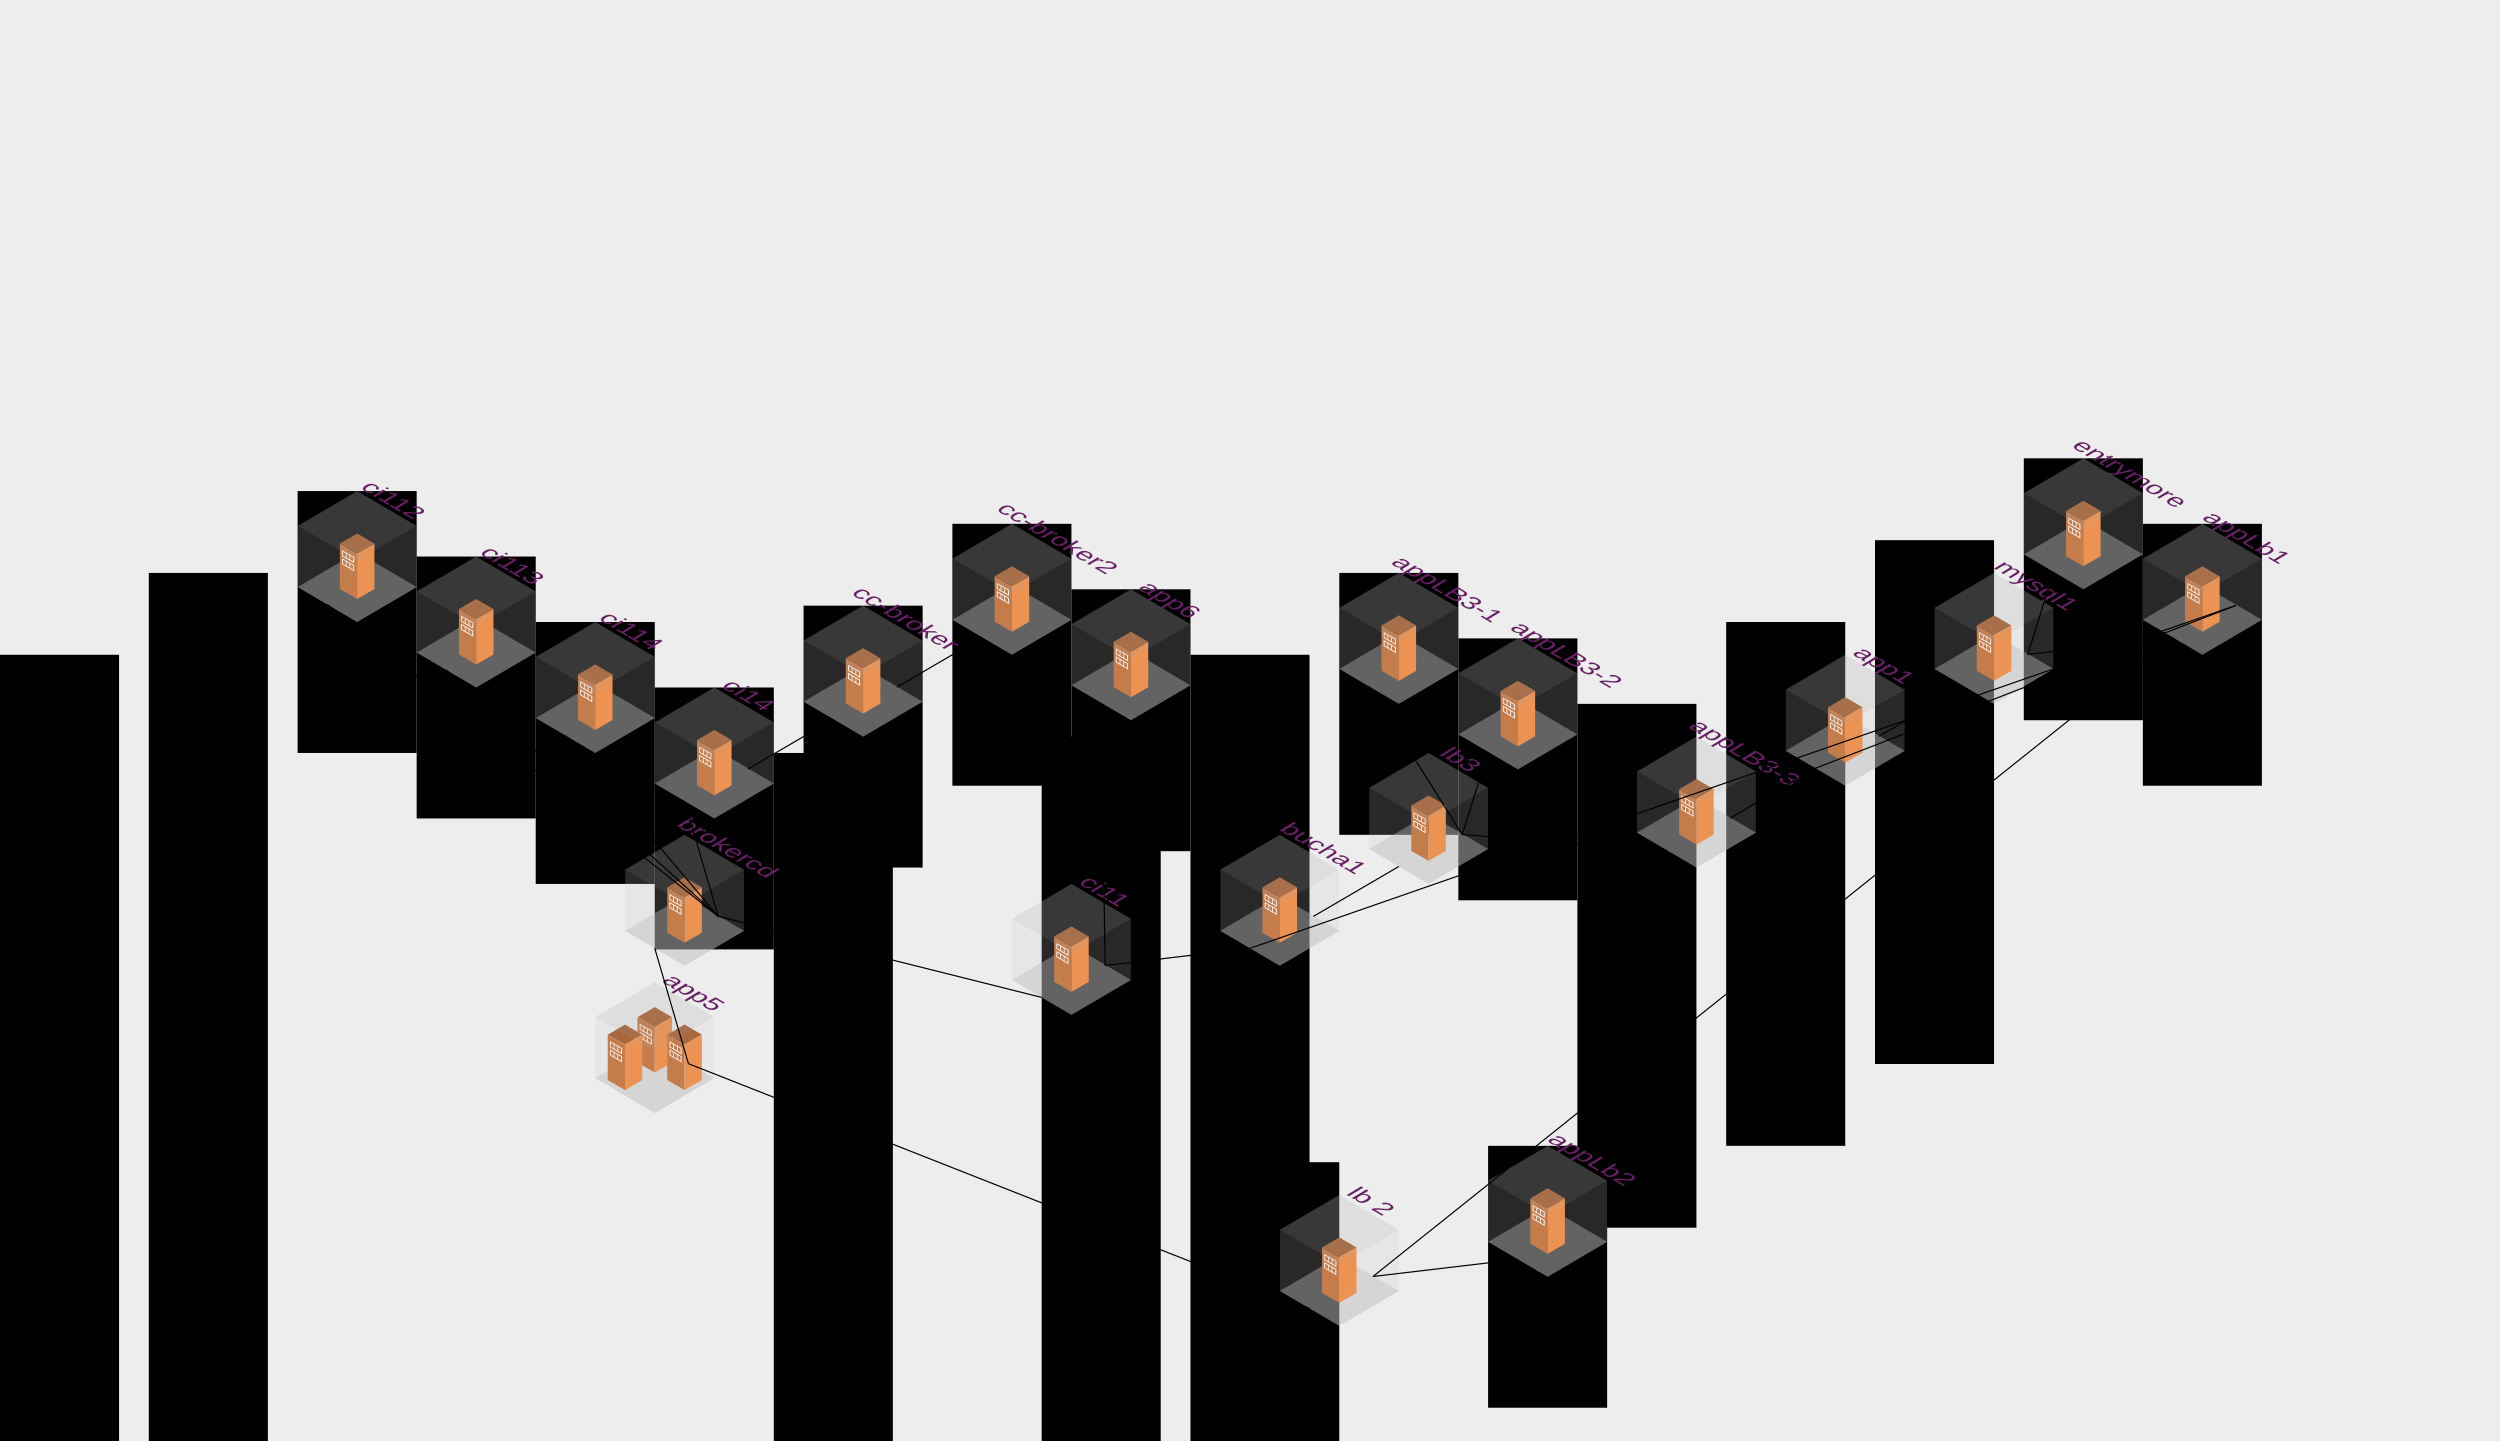
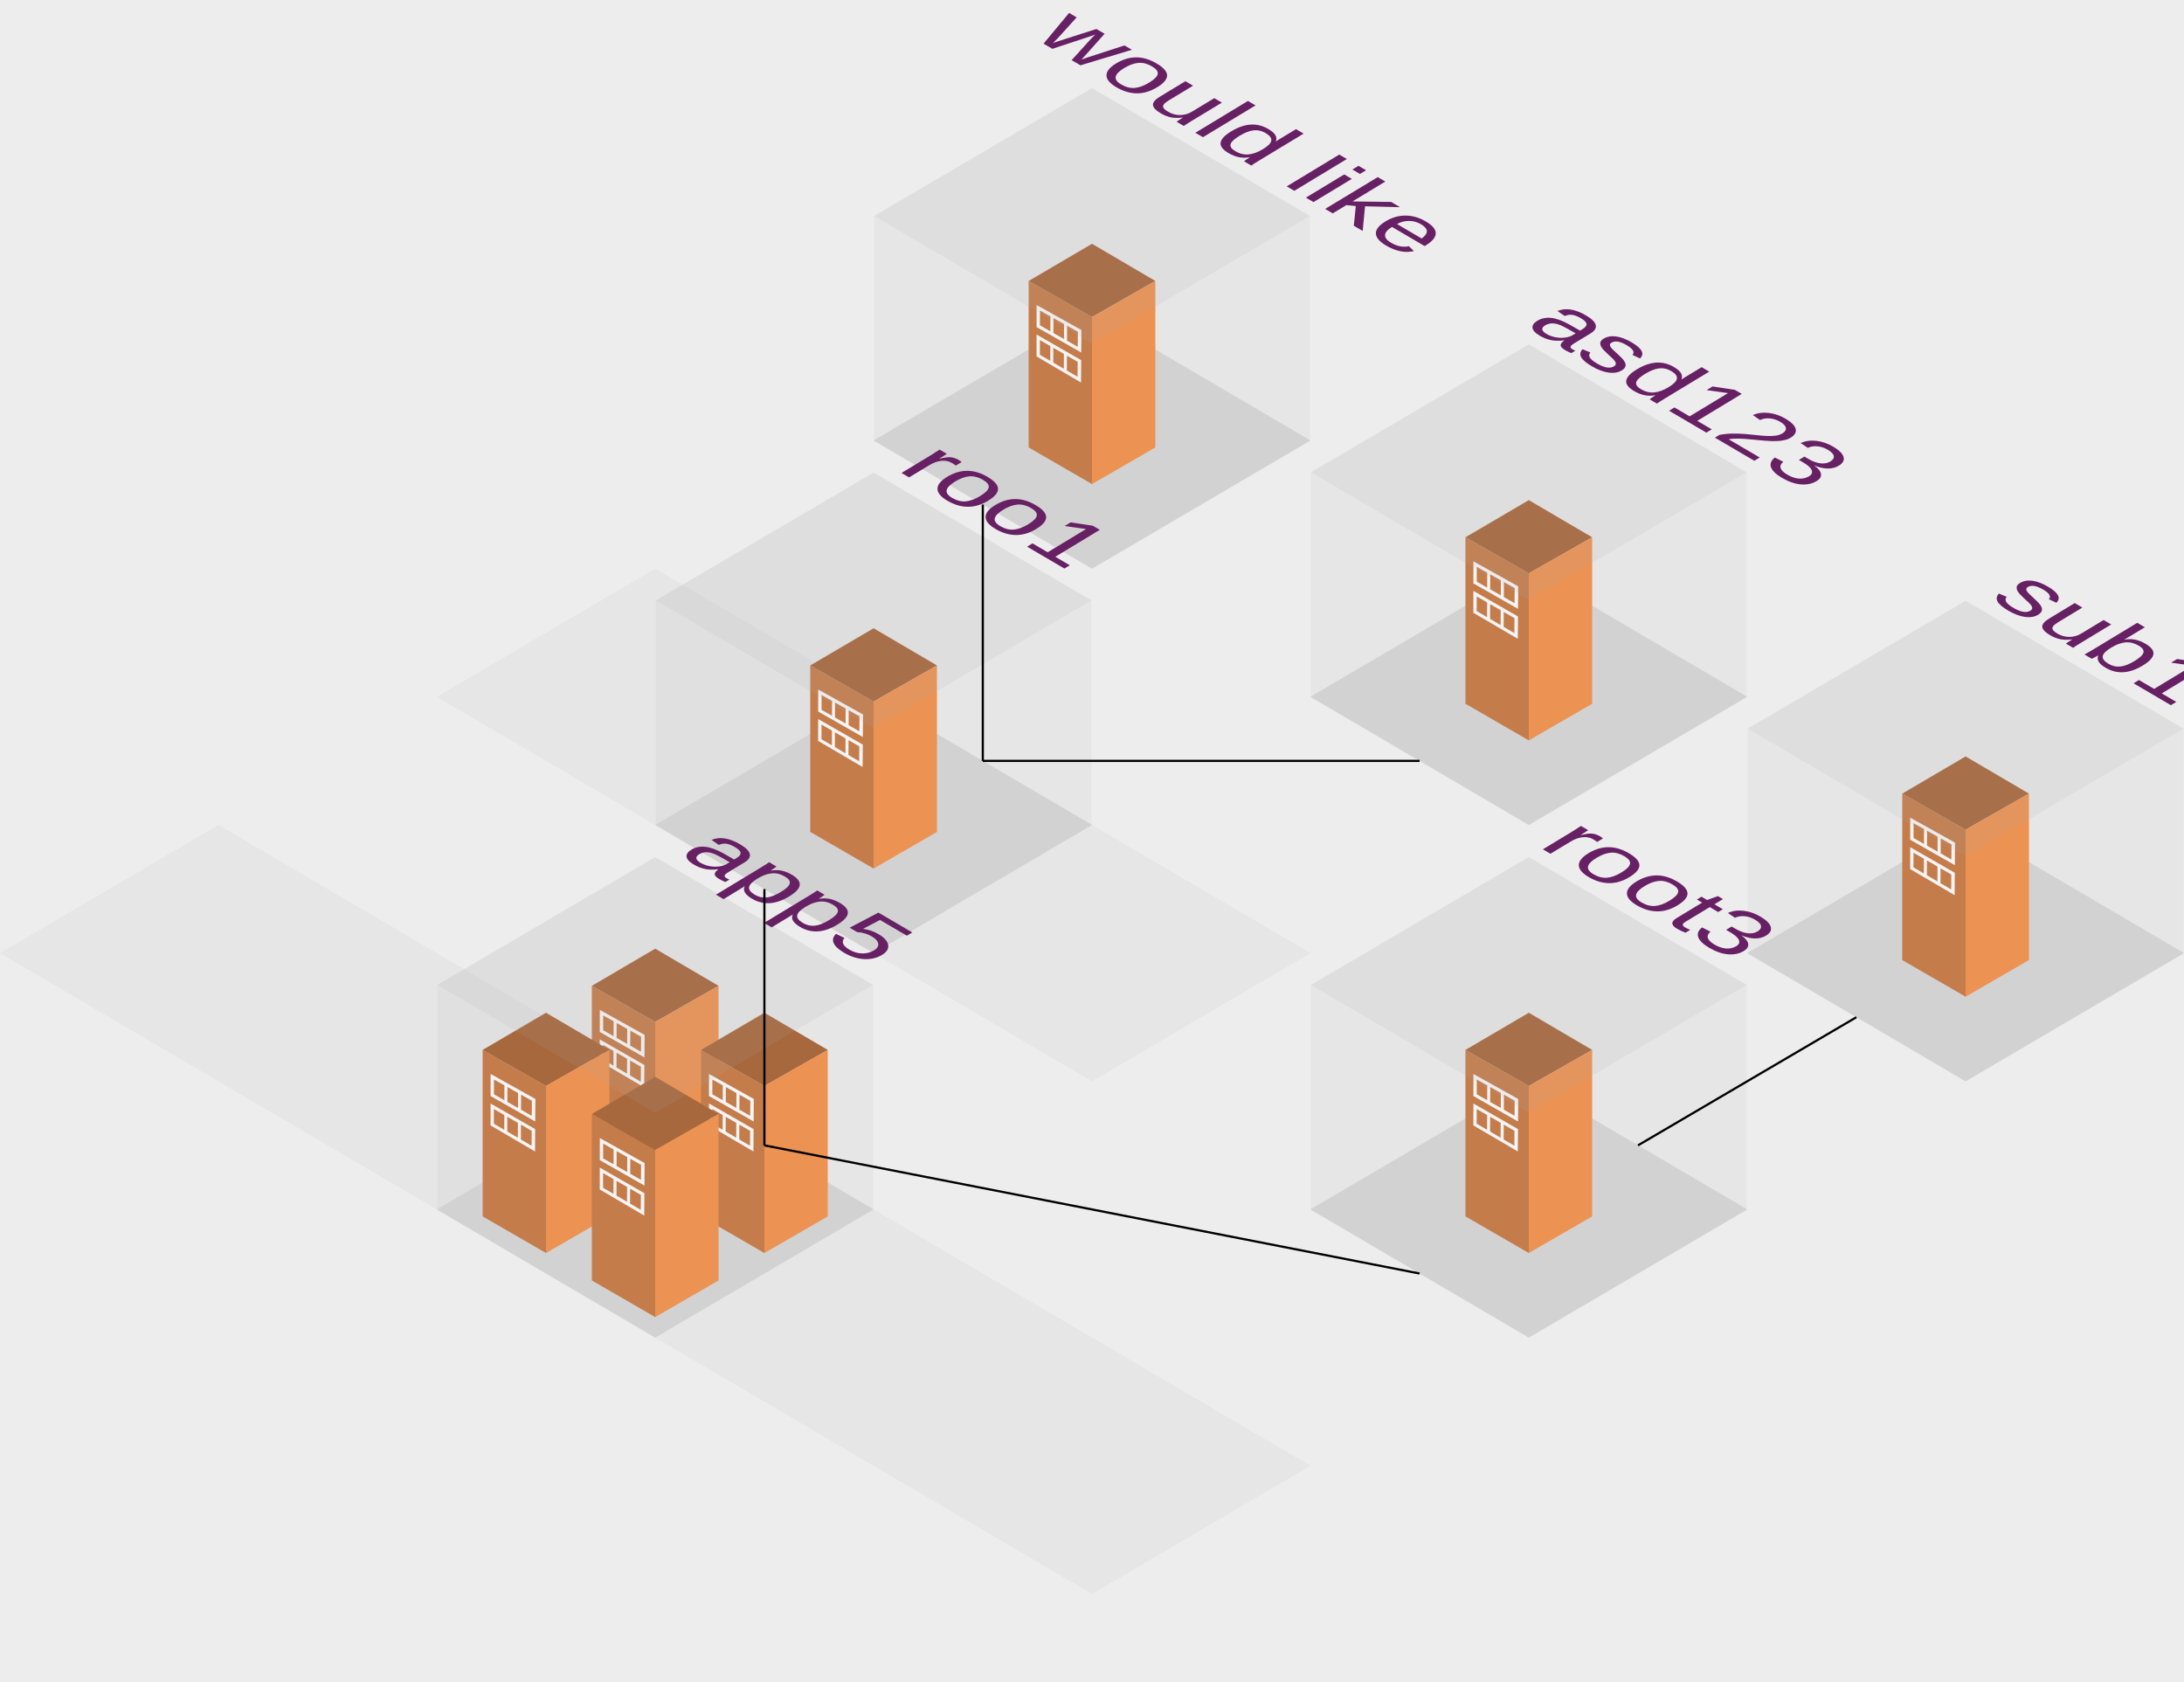
- <svg xmlns="http://www.w3.org/2000/svg" xmlns:xlink="http://www.w3.org/1999/xlink" baseProfile="full" height="1210" version="1.1" width="2100.0">
+ <svg xmlns="http://www.w3.org/2000/svg" xmlns:xlink="http://www.w3.org/1999/xlink" baseProfile="full" height="770" version="1.1" width="1000.0">
  <defs>
    <symbol id="grid.base" preserveAspectRatio="xMidYMax meet" viewBox="0,0,266.4,156.32">
      <polygon fill="#bababa" points="133.2,0 0,78.16 133.2,156.32 266.4,78.16" />
    </symbol>
    <style type="text/css">text{font-family:Arial, Helvetica, sans-serif; fill: #672064;}</style>
    <symbol id="applications.medium" preserveAspectRatio="xMidYMax meet" viewBox="0,0,266.4,505">
      <polygon class="dark" points="133.2,505 0,428 0,78.16 133.2,154 133.2,505" />
      <polygon class="darker" points="133.2,0 0,78.16 133.2,154 266.4,78.16 133.2,0" />
      <polygon class="light" points="133.2,505 266.4,428 266.4,78.16 133.2,154 133.2,505" />
      <path class="white" d="M16.8,128.73l-.08,46.34,93.88,53.51.34-47.35Zm28.89,55.16L23.74,171.42l.07-31.08,22,12.3Zm28.6,16.24L52,187.47l.12-31.29,22.33,12.5Zm29,16.49L80.7,203.77l.17-31.5L103.54,185Z" />
      <path class="white" d="M16.63,236.75l93.52,54.83.34-47L16.7,190.74Zm63.9-1.61,22.59,13-.22,31.42L80.36,266.4Zm-28.64-16.5,22.24,12.82L74,262.67l-22.21-13ZM23.68,202.39,45.59,215l-.11,31L23.62,233.25Z" />
    </symbol>
    <style type="text/css">.dark{fill:#c4692c;}.light{fill:#f58536;}.darker{fill:#a0501a;}.white{fill:#fff;}</style>
    <symbol id="boundaries_box.front" preserveAspectRatio="xMidYMax meet" viewBox="0,0,265.58,292.78">
      <polygon fill="#bababa" fill-opacity="0.3" points="132.79,0 0,77.92 132.79,155.84 265.58,77.92 132.79,0" />
      <polygon fill="#ccc" fill-opacity="0.2" points="132.79,155.84 132.79,292.78 0,214.86 0,77.92 132.79,155.84" />
      <polygon fill="#ccc" fill-opacity="0.2" points="265.58,77.92 265.58,214.86 132.79,292.78 132.79,155.84 265.58,77.92" />
    </symbol>
  </defs>
-   <rect fill="#ededed" height="1210" width="2100.0" x="0" y="0" />
-   <rect height="220" width="100" x="1700.0" y="385" />
-   <use fill-opacity="0.4" height="110" width="100" x="1700.0" xlink:href="#grid.base" y="385" />
-   <use height="55" width="34.0" x="1733.0" xlink:href="#applications.medium" y="420.639" />
-   <use height="110" width="100" x="1700.0" xlink:href="#boundaries_box.front" y="385" />
-   <text font-size="19.8" transform="translate(1700.0, 385) skewY(30.404) skewX(-40.0) translate(-1688.512, -418)" x="1700.0" y="385">entrymore</text>
-   <rect height="220" width="100" x="1800.0" y="440" />
-   <use fill-opacity="0.4" height="110" width="100" x="1800.0" xlink:href="#grid.base" y="440" />
-   <use height="55" width="34.0" x="1833.0" xlink:href="#applications.medium" y="475.639" />
-   <use height="110" width="100" x="1800.0" xlink:href="#boundaries_box.front" y="440" />
-   <text font-size="19.8" transform="translate(1800.0, 440) skewY(30.404) skewX(-40.0) translate(-1779.008, -473)" x="1800.0" y="440">appLb1</text>
-   <rect height="440" width="100" x="1575.0" y="453.75" />
-   <use fill-opacity="0.4" height="110" width="100" x="1625.0" xlink:href="#grid.base" y="481.25" />
-   <use height="55" width="34.0" x="1658.0" xlink:href="#applications.medium" y="516.889" />
-   <use height="110" width="100" x="1625.0" xlink:href="#boundaries_box.front" y="481.25" />
-   <text font-size="19.8" transform="translate(1625.0, 481.25) skewY(30.404) skewX(-40.0) translate(-1604.008, -514.25)" x="1625.0" y="481.25">mysql1</text>
-   <rect height="440" width="100" x="1450.0" y="522.5" />
-   <use fill-opacity="0.4" height="110" width="100" x="1500.0" xlink:href="#grid.base" y="550" />
-   <use height="55" width="34.0" x="1533.0" xlink:href="#applications.medium" y="585.639" />
-   <use height="110" width="100" x="1500.0" xlink:href="#boundaries_box.front" y="550" />
-   <text font-size="19.8" transform="translate(1500.0, 550) skewY(30.404) skewX(-40.0) translate(-1472.672, -583)" x="1500.0" y="550">app1</text>
-   <rect height="220" width="100" x="1125.0" y="481.25" />
-   <use fill-opacity="0.4" height="110" width="100" x="1125.0" xlink:href="#grid.base" y="481.25" />
-   <use height="55" width="34.0" x="1158.0" xlink:href="#applications.medium" y="516.889" />
-   <use height="110" width="100" x="1125.0" xlink:href="#boundaries_box.front" y="481.25" />
-   <text font-size="19.8" transform="translate(1125.0, 481.25) skewY(30.404) skewX(-40.0) translate(-1110.344, -514.25)" x="1125.0" y="481.25">appLB3-1</text>
-   <rect height="220" width="100" x="1225.0" y="536.25" />
-   <use fill-opacity="0.4" height="110" width="100" x="1225.0" xlink:href="#grid.base" y="536.25" />
-   <use height="55" width="34.0" x="1258.0" xlink:href="#applications.medium" y="571.889" />
-   <use height="110" width="100" x="1225.0" xlink:href="#boundaries_box.front" y="536.25" />
-   <text font-size="19.8" transform="translate(1225.0, 536.25) skewY(30.404) skewX(-40.0) translate(-1210.344, -569.25)" x="1225.0" y="536.25">appLB3-2</text>
-   <rect height="440" width="100" x="1325.0" y="591.25" />
-   <use fill-opacity="0.4" height="110" width="100" x="1375.0" xlink:href="#grid.base" y="618.75" />
-   <use height="55" width="34.0" x="1408.0" xlink:href="#applications.medium" y="654.389" />
-   <use height="110" width="100" x="1375.0" xlink:href="#boundaries_box.front" y="618.75" />
-   <text font-size="19.8" transform="translate(1375.0, 618.75) skewY(30.404) skewX(-40.0) translate(-1360.344, -651.75)" x="1375.0" y="618.75">appLB3-3</text>
-   <rect height="220" width="100" x="800.0" y="440" />
-   <use fill-opacity="0.4" height="110" width="100" x="800.0" xlink:href="#grid.base" y="440" />
-   <use height="55" width="34.0" x="833.0" xlink:href="#applications.medium" y="475.639" />
-   <use height="110" width="100" x="800.0" xlink:href="#boundaries_box.front" y="440" />
-   <text font-size="19.8" transform="translate(800.0, 440) skewY(30.404) skewX(-40.0) translate(-791.68, -473)" x="800.0" y="440">cc-broker2</text>
-   <rect height="220" width="100" x="900.0" y="495" />
-   <use fill-opacity="0.4" height="110" width="100" x="900.0" xlink:href="#grid.base" y="495" />
-   <use height="55" width="34.0" x="933.0" xlink:href="#applications.medium" y="530.639" />
-   <use height="110" width="100" x="900.0" xlink:href="#boundaries_box.front" y="495" />
-   <text font-size="19.8" transform="translate(900.0, 495) skewY(30.404) skewX(-40.0) translate(-872.672, -528)" x="900.0" y="495">app6</text>
-   <rect height="880" width="100" x="1000.0" y="550" />
-   <use fill-opacity="0.4" height="110" width="100" x="1150.0" xlink:href="#grid.base" y="632.5" />
-   <use height="55" width="34.0" x="1183.0" xlink:href="#applications.medium" y="668.139" />
-   <use height="110" width="100" x="1150.0" xlink:href="#boundaries_box.front" y="632.5" />
-   <text font-size="19.8" transform="translate(1150.0, 632.5) skewY(30.404) skewX(-40.0) translate(-1119.504, -665.5)" x="1150.0" y="632.5">lb3</text>
-   <rect height="220" width="100" x="675.0" y="508.75" />
-   <use fill-opacity="0.4" height="110" width="100" x="675.0" xlink:href="#grid.base" y="508.75" />
-   <use height="55" width="34.0" x="708.0" xlink:href="#applications.medium" y="544.389" />
-   <use height="110" width="100" x="675.0" xlink:href="#boundaries_box.front" y="508.75" />
-   <text font-size="19.8" transform="translate(675.0, 508.75) skewY(30.404) skewX(-40.0) translate(-663.512, -541.75)" x="675.0" y="508.75">cc-broker</text>
-   <rect height="880" width="100" x="875.0" y="618.75" />
-   <use fill-opacity="0.4" height="110" width="100" x="1025.0" xlink:href="#grid.base" y="701.25" />
-   <use height="55" width="34.0" x="1058.0" xlink:href="#applications.medium" y="736.889" />
-   <use height="110" width="100" x="1025.0" xlink:href="#boundaries_box.front" y="701.25" />
-   <text font-size="19.8" transform="translate(1025.0, 701.25) skewY(30.404) skewX(-40.0) translate(-1004.008, -734.25)" x="1025.0" y="701.25">bucha1</text>
-   <rect height="220" width="100" x="250.0" y="412.5" />
-   <use fill-opacity="0.4" height="110" width="100" x="250.0" xlink:href="#grid.base" y="412.5" />
-   <use height="55" width="34.0" x="283.0" xlink:href="#applications.medium" y="448.139" />
-   <use height="110" width="100" x="250.0" xlink:href="#boundaries_box.front" y="412.5" />
-   <text font-size="19.8" transform="translate(250.0, 412.5) skewY(30.404) skewX(-40.0) translate(-225.84, -445.5)" x="250.0" y="412.5">ci112</text>
-   <rect height="220" width="100" x="350.0" y="467.5" />
-   <use fill-opacity="0.4" height="110" width="100" x="350.0" xlink:href="#grid.base" y="467.5" />
-   <use height="55" width="34.0" x="383.0" xlink:href="#applications.medium" y="503.139" />
-   <use height="110" width="100" x="350.0" xlink:href="#boundaries_box.front" y="467.5" />
-   <text font-size="19.8" transform="translate(350.0, 467.5) skewY(30.404) skewX(-40.0) translate(-325.84, -500.5)" x="350.0" y="467.5">ci113</text>
-   <rect height="220" width="100" x="450.0" y="522.5" />
-   <use fill-opacity="0.4" height="110" width="100" x="450.0" xlink:href="#grid.base" y="522.5" />
-   <use height="55" width="34.0" x="483.0" xlink:href="#applications.medium" y="558.139" />
-   <use height="110" width="100" x="450.0" xlink:href="#boundaries_box.front" y="522.5" />
-   <text font-size="19.8" transform="translate(450.0, 522.5) skewY(30.404) skewX(-40.0) translate(-425.84, -555.5)" x="450.0" y="522.5">ci114</text>
-   <rect height="220" width="100" x="550.0" y="577.5" />
-   <use fill-opacity="0.4" height="110" width="100" x="550.0" xlink:href="#grid.base" y="577.5" />
-   <use height="55" width="34.0" x="583.0" xlink:href="#applications.medium" y="613.139" />
-   <use height="110" width="100" x="550.0" xlink:href="#boundaries_box.front" y="577.5" />
-   <text font-size="19.8" transform="translate(550.0, 577.5) skewY(30.404) skewX(-40.0) translate(-522.672, -610.5)" x="550.0" y="577.5">ci14</text>
-   <rect height="1100" width="100" x="650.0" y="632.5" />
-   <use fill-opacity="0.4" height="110" width="100" x="850.0" xlink:href="#grid.base" y="742.5" />
-   <use height="55" width="34.0" x="883.0" xlink:href="#applications.medium" y="778.139" />
-   <use height="110" width="100" x="850.0" xlink:href="#boundaries_box.front" y="742.5" />
-   <text font-size="19.8" transform="translate(850.0, 742.5) skewY(30.404) skewX(-40.0) translate(-822.672, -775.5)" x="850.0" y="742.5">ci11</text>
-   <rect height="220" width="100" x="1250.0" y="962.5" />
-   <use fill-opacity="0.4" height="110" width="100" x="1250.0" xlink:href="#grid.base" y="962.5" />
-   <use height="55" width="34.0" x="1283.0" xlink:href="#applications.medium" y="998.139" />
-   <use height="110" width="100" x="1250.0" xlink:href="#boundaries_box.front" y="962.5" />
-   <text font-size="19.8" transform="translate(1250.0, 962.5) skewY(30.404) skewX(-40.0) translate(-1229.008, -995.5)" x="1250.0" y="962.5">appLb2</text>
-   <rect height="1980" width="100" x="125.0" y="481.25" />
-   <use fill-opacity="0.4" height="110" width="100" x="525.0" xlink:href="#grid.base" y="701.25" />
-   <use height="55" width="34.0" x="558.0" xlink:href="#applications.medium" y="736.889" />
-   <use height="110" width="100" x="525.0" xlink:href="#boundaries_box.front" y="701.25" />
-   <text font-size="19.8" transform="translate(525.0, 701.25) skewY(30.404) skewX(-40.0) translate(-510.344, -734.25)" x="525.0" y="701.25">brokercd</text>
-   <rect height="440" width="100" x="1025.0" y="976.25" />
-   <use fill-opacity="0.4" height="110" width="100" x="1075.0" xlink:href="#grid.base" y="1003.75" />
-   <use height="55" width="34.0" x="1108.0" xlink:href="#applications.medium" y="1039.389" />
-   <use height="110" width="100" x="1075.0" xlink:href="#boundaries_box.front" y="1003.75" />
-   <text font-size="19.8" transform="translate(1075.0, 1003.75) skewY(30.404) skewX(-40.0) translate(-1047.672, -1036.75)" x="1075.0" y="1003.75">lb 2</text>
-   <rect height="2420" width="100" x="0.0" y="550" />
-   <use fill-opacity="0.4" height="110" width="100" x="500.0" xlink:href="#grid.base" y="825" />
-   <use height="55" width="34.0" x="533.0" xlink:href="#applications.medium" y="845.972" />
-   <use height="55" width="34.0" x="558.0" xlink:href="#applications.medium" y="860.639" />
-   <use height="55" width="34.0" x="508.0" xlink:href="#applications.medium" y="860.639" />
-   <use height="110" width="100" x="500.0" xlink:href="#boundaries_box.front" y="825" />
-   <text font-size="19.8" transform="translate(500.0, 825) skewY(30.404) skewX(-40.0) translate(-472.672, -858)" x="500.0" y="825">app5</text>
-   <line fill="rgb(0,0,0)" stroke="black" stroke-width="1" x1="578.3" x2="1100.0" y1="893.498" y2="1099.083" />
-   <line fill="rgb(0,0,0)" stroke="black" stroke-width="1" x1="578.3" x2="550.0" y1="893.498" y2="796.583" />
-   <line fill="rgb(0,0,0)" stroke="black" stroke-width="1" x1="1703.3" x2="1825.0" y1="549.748" y2="535.333" />
-   <line fill="rgb(0,0,0)" stroke="black" stroke-width="1" x1="1703.3" x2="1725.0" y1="549.748" y2="480.333" />
-   <line fill="rgb(0,0,0)" stroke="black" stroke-width="1" x1="1878.3" x2="1525.0" y1="508.498" y2="645.333" />
-   <line fill="rgb(0,0,0)" stroke="black" stroke-width="1" x1="1878.3" x2="1050.0" y1="508.498" y2="796.583" />
-   <line fill="rgb(0,0,0)" stroke="black" stroke-width="1" x1="1153.3" x2="1825.0" y1="1072.248" y2="535.333" />
-   <line fill="rgb(0,0,0)" stroke="black" stroke-width="1" x1="1153.3" x2="1275.0" y1="1072.248" y2="1057.833" />
-   <line fill="rgb(0,0,0)" stroke="black" stroke-width="1" x1="1578.3" x2="1650.0" y1="618.498" y2="576.583" />
-   <line fill="rgb(0,0,0)" stroke="black" stroke-width="1" x1="1228.3" x2="1150.0" y1="700.998" y2="576.583" />
-   <line fill="rgb(0,0,0)" stroke="black" stroke-width="1" x1="1228.3" x2="1250.0" y1="700.998" y2="631.583" />
-   <line fill="rgb(0,0,0)" stroke="black" stroke-width="1" x1="1228.3" x2="1400.0" y1="700.998" y2="714.083" />
-   <line fill="rgb(0,0,0)" stroke="black" stroke-width="1" x1="1453.3" x2="1525.0" y1="687.248" y2="645.333" />
-   <line fill="rgb(0,0,0)" stroke="black" stroke-width="1" x1="1103.3" x2="1175.0" y1="769.748" y2="727.833" />
-   <line fill="rgb(0,0,0)" stroke="black" stroke-width="1" x1="753.3" x2="825.0" y1="577.248" y2="535.333" />
-   <line fill="rgb(0,0,0)" stroke="black" stroke-width="1" x1="928.3" x2="925.0" y1="810.998" y2="590.333" />
-   <line fill="rgb(0,0,0)" stroke="black" stroke-width="1" x1="928.3" x2="1050.0" y1="810.998" y2="796.583" />
-   <line fill="rgb(0,0,0)" stroke="black" stroke-width="1" x1="603.3" x2="475.0" y1="769.748" y2="617.833" />
-   <line fill="rgb(0,0,0)" stroke="black" stroke-width="1" x1="603.3" x2="275.0" y1="769.748" y2="507.833" />
-   <line fill="rgb(0,0,0)" stroke="black" stroke-width="1" x1="603.3" x2="375.0" y1="769.748" y2="562.833" />
-   <line fill="rgb(0,0,0)" stroke="black" stroke-width="1" x1="603.3" x2="875.0" y1="769.748" y2="837.833" />
-   <line fill="rgb(0,0,0)" stroke="black" stroke-width="1" x1="603.3" x2="575.0" y1="769.748" y2="672.833" />
-   <line fill="rgb(0,0,0)" stroke="black" stroke-width="1" x1="628.3" x2="700.0" y1="645.998" y2="604.083" />
+   <rect fill="#ededed" height="770" width="1000.0" x="0" y="0" />
+   <polyline fill="#ccc" fill-opacity="0.2" points="400.0,201.652 500.0,142.982 600.0,201.652 500.0,260.321" />
+   <use fill-opacity="0.4" height="220" width="200" x="400.0" xlink:href="#grid.base" y="40.321" />
+   <use height="110" width="68.0" x="466.0" xlink:href="#applications.medium" y="111.599" />
+   <use height="220" width="200" x="400.0" xlink:href="#boundaries_box.front" y="40.321" />
+   <text font-size="39.6" transform="translate(400.0, 40.32139) skewY(30.404) skewX(-40.0) translate(-383.36, -106.3214)" x="400.0" y="40.321">would like</text>
+   <polyline fill="#ccc" fill-opacity="0.2" points="600.0,318.991 700.0,260.321 800.0,318.991 700.0,377.661" />
+   <use fill-opacity="0.4" height="220" width="200" x="600.0" xlink:href="#grid.base" y="157.661" />
+   <use height="110" width="68.0" x="666.0" xlink:href="#applications.medium" y="228.939" />
+   <use height="220" width="200" x="600.0" xlink:href="#boundaries_box.front" y="157.661" />
+   <text font-size="39.6" transform="translate(600.0, 157.6607) skewY(30.404) skewX(-40.0) translate(-558.016, -223.6607)" x="600.0" y="157.661">asd123</text>
+   <polyline fill="#ccc" fill-opacity="0.2" points="800.0,436.33 900.0,377.661 1000.0,436.33 900.0,495.0" />
+   <use fill-opacity="0.4" height="220" width="200" x="800.0" xlink:href="#grid.base" y="275.0" />
+   <use height="110" width="68.0" x="866.0" xlink:href="#applications.medium" y="346.278" />
+   <use height="220" width="200" x="800.0" xlink:href="#boundaries_box.front" y="275.0" />
+   <text font-size="39.6" transform="translate(800.0, 275.0) skewY(30.404) skewX(-40.0) translate(-745.344, -341.0)" x="800.0" y="275.0">sub1</text>
+   <polyline fill="#ccc" fill-opacity="0.2" points="200.0,318.991 300.0,260.321 600.0,436.33 500.0,495" />
+   <use fill-opacity="0.4" height="220" width="200" x="300.0" xlink:href="#grid.base" y="216.33" />
+   <use height="110" width="68.0" x="366.0" xlink:href="#applications.medium" y="287.608" />
+   <use height="220" width="200" x="300.0" xlink:href="#boundaries_box.front" y="216.33" />
+   <text font-size="39.6" transform="translate(300.0, 216.3303) skewY(30.404) skewX(-40.0) translate(-245.344, -282.3303)" x="300.0" y="216.33">roo1</text>
+   <polyline fill="#ccc" fill-opacity="0.2" points="600.0,553.67 700.0,495 800.0,553.67 700.0,612.339" />
+   <use fill-opacity="0.4" height="220" width="200" x="600.0" xlink:href="#grid.base" y="392.339" />
+   <use height="110" width="68.0" x="666.0" xlink:href="#applications.medium" y="463.617" />
+   <use height="220" width="200" x="600.0" xlink:href="#boundaries_box.front" y="392.339" />
+   <text font-size="39.6" transform="translate(600.0, 392.3393) skewY(30.404) skewX(-40.0) translate(-551.68, -458.3393)" x="600.0" y="392.339">root3</text>
+   <polyline fill="#ccc" fill-opacity="0.2" points="0.0,436.33 100.0,377.661 600.0,671.009 500.0,729.679" />
+   <use fill-opacity="0.4" height="220" width="200" x="200.0" xlink:href="#grid.base" y="392.339" />
+   <use height="110" width="68.0" x="266.0" xlink:href="#applications.medium" y="434.283" />
+   <use height="110" width="68.0" x="316.0" xlink:href="#applications.medium" y="463.617" />
+   <use height="110" width="68.0" x="216.0" xlink:href="#applications.medium" y="463.617" />
+   <use height="110" width="68.0" x="266.0" xlink:href="#applications.medium" y="492.952" />
+   <use height="220" width="200" x="200.0" xlink:href="#boundaries_box.front" y="392.339" />
+   <text font-size="39.6" transform="translate(200.0, 392.3393) skewY(30.404) skewX(-40.0) translate(-145.344, -458.3393)" x="200.0" y="392.339">app5</text>
+   <line fill="rgb(0,0,0)" stroke="black" stroke-width="1" x1="450.0" x2="450.0" y1="348.326" y2="230.987" />
+   <line fill="rgb(0,0,0)" stroke="black" stroke-width="1" x1="450.0" x2="650.0" y1="348.326" y2="348.326" />
+   <line fill="rgb(0,0,0)" stroke="black" stroke-width="1" x1="350.0" x2="650.0" y1="524.335" y2="583.004" />
+   <line fill="rgb(0,0,0)" stroke="black" stroke-width="1" x1="350.0" x2="350.0" y1="524.335" y2="406.996" />
+   <line fill="rgb(0,0,0)" stroke="black" stroke-width="1" x1="750.0" x2="850.0" y1="524.335" y2="465.665" />
</svg>
